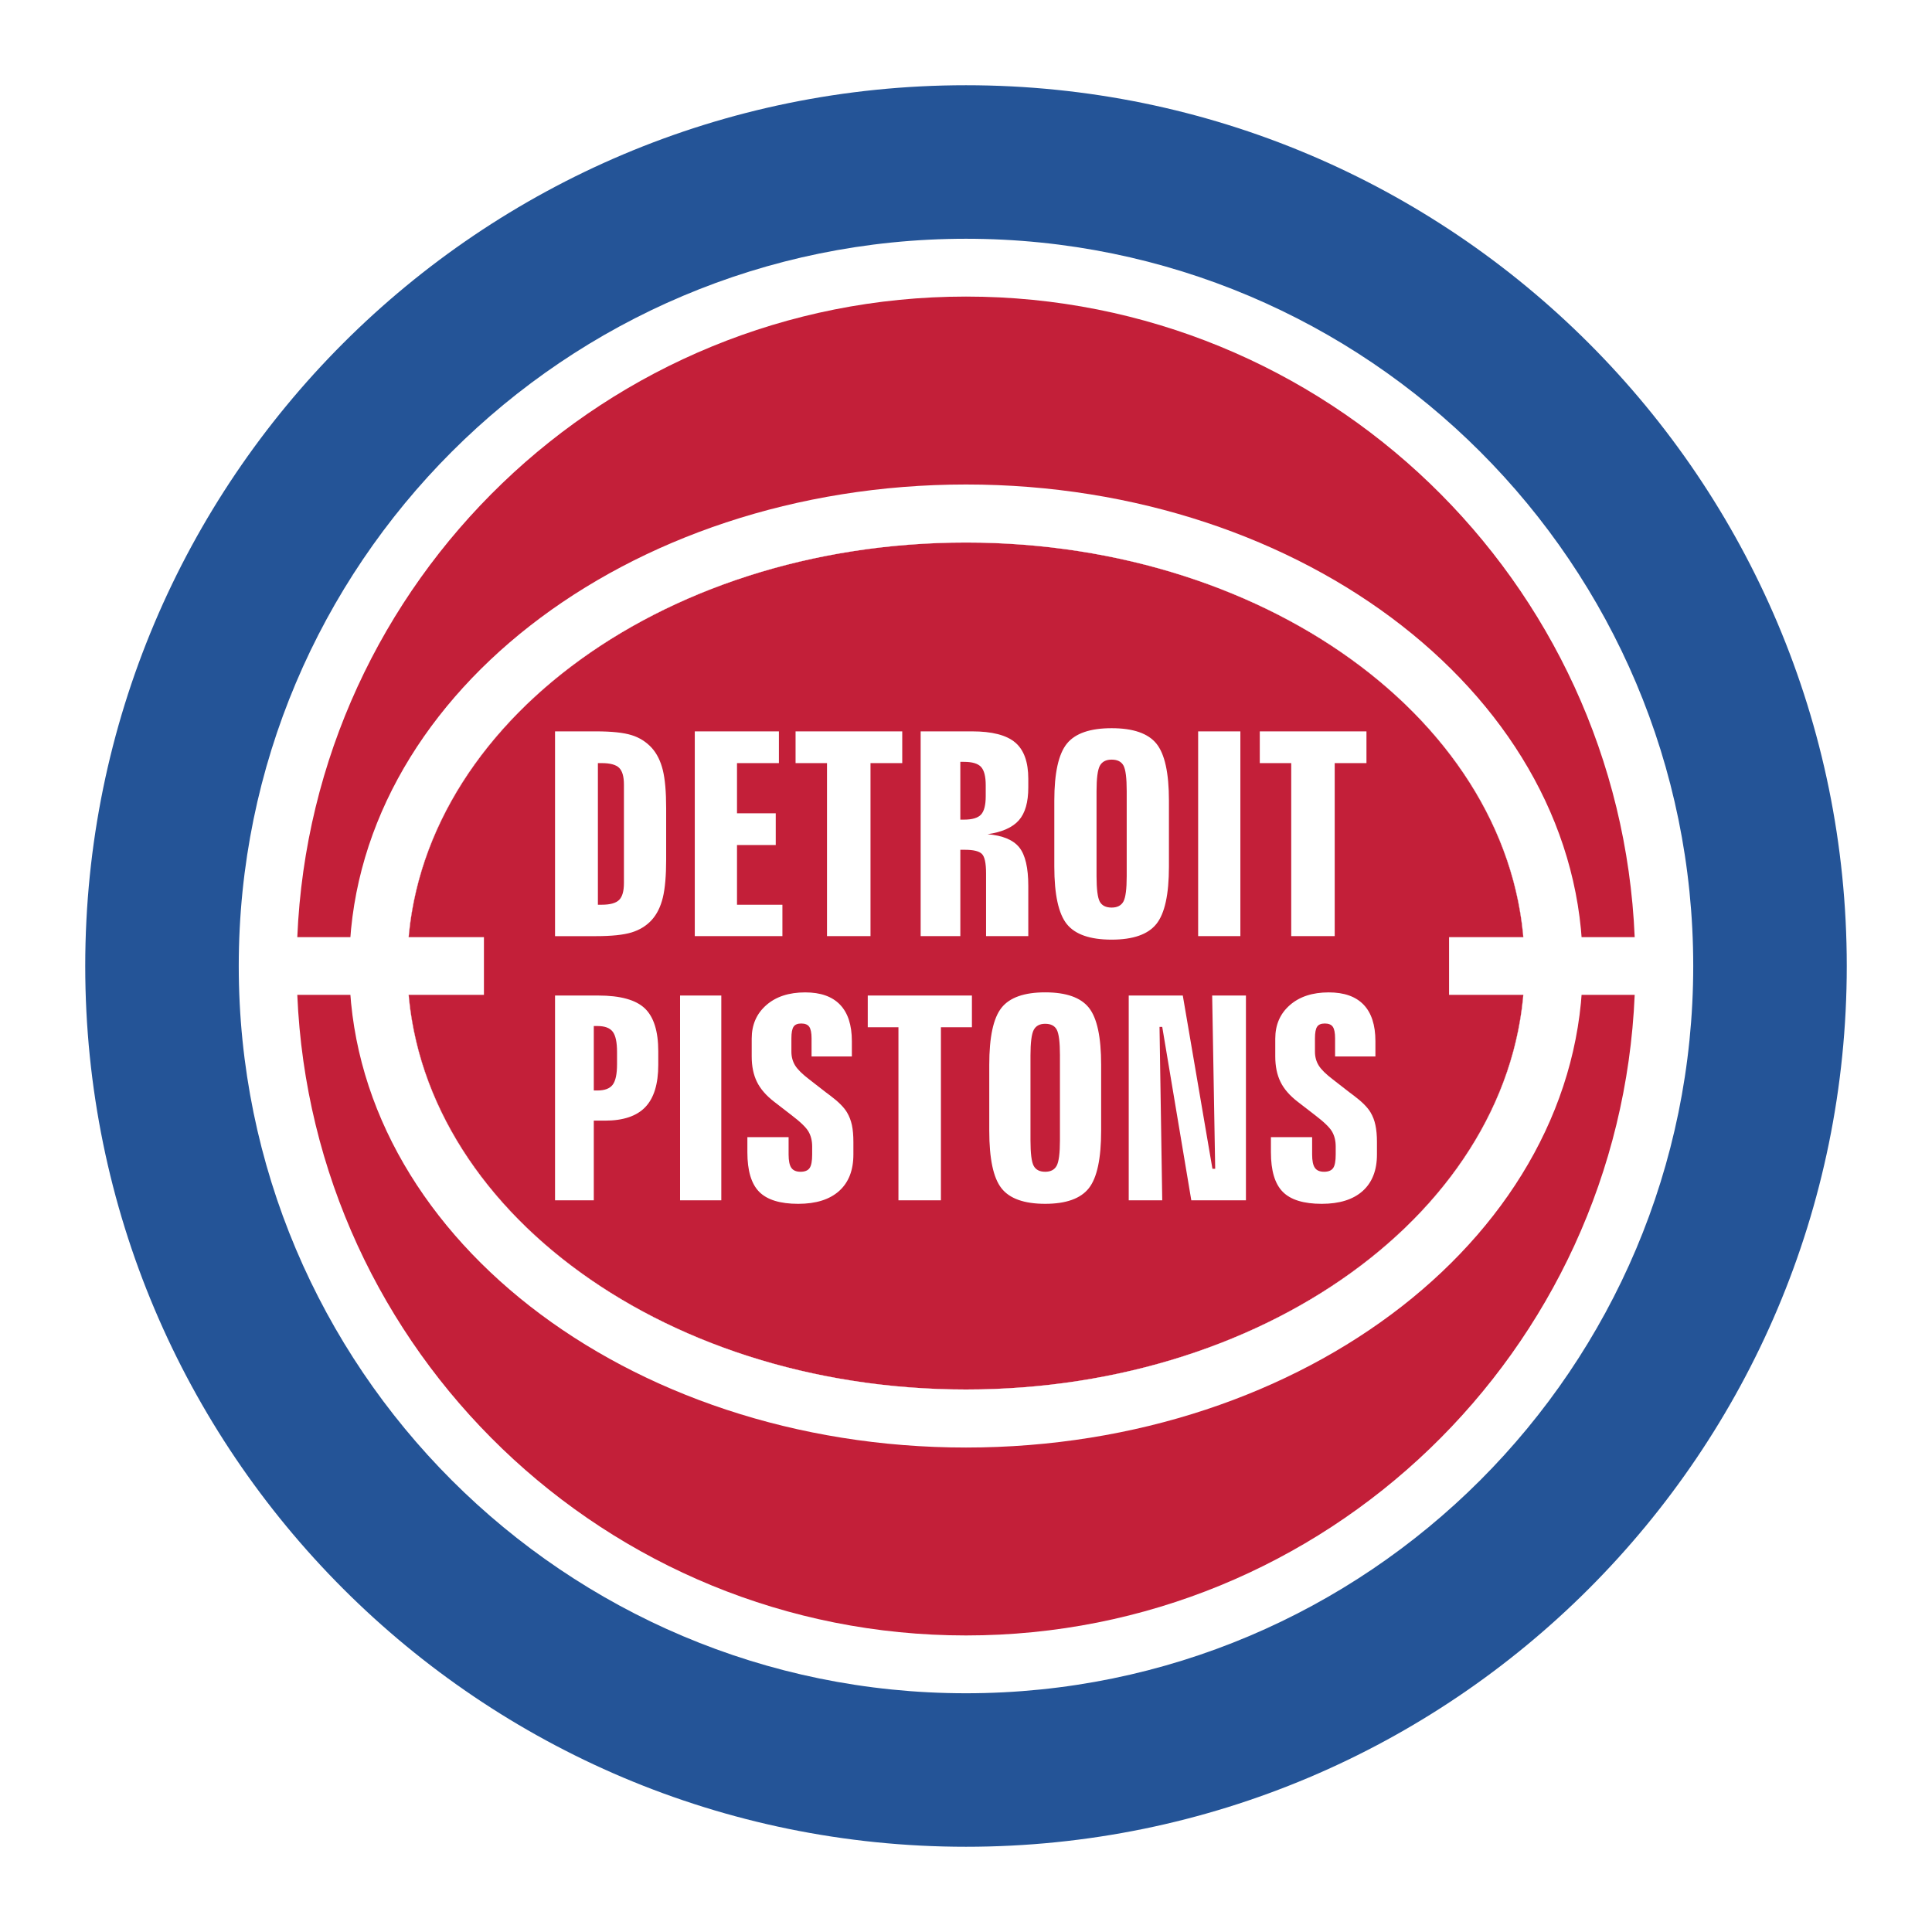
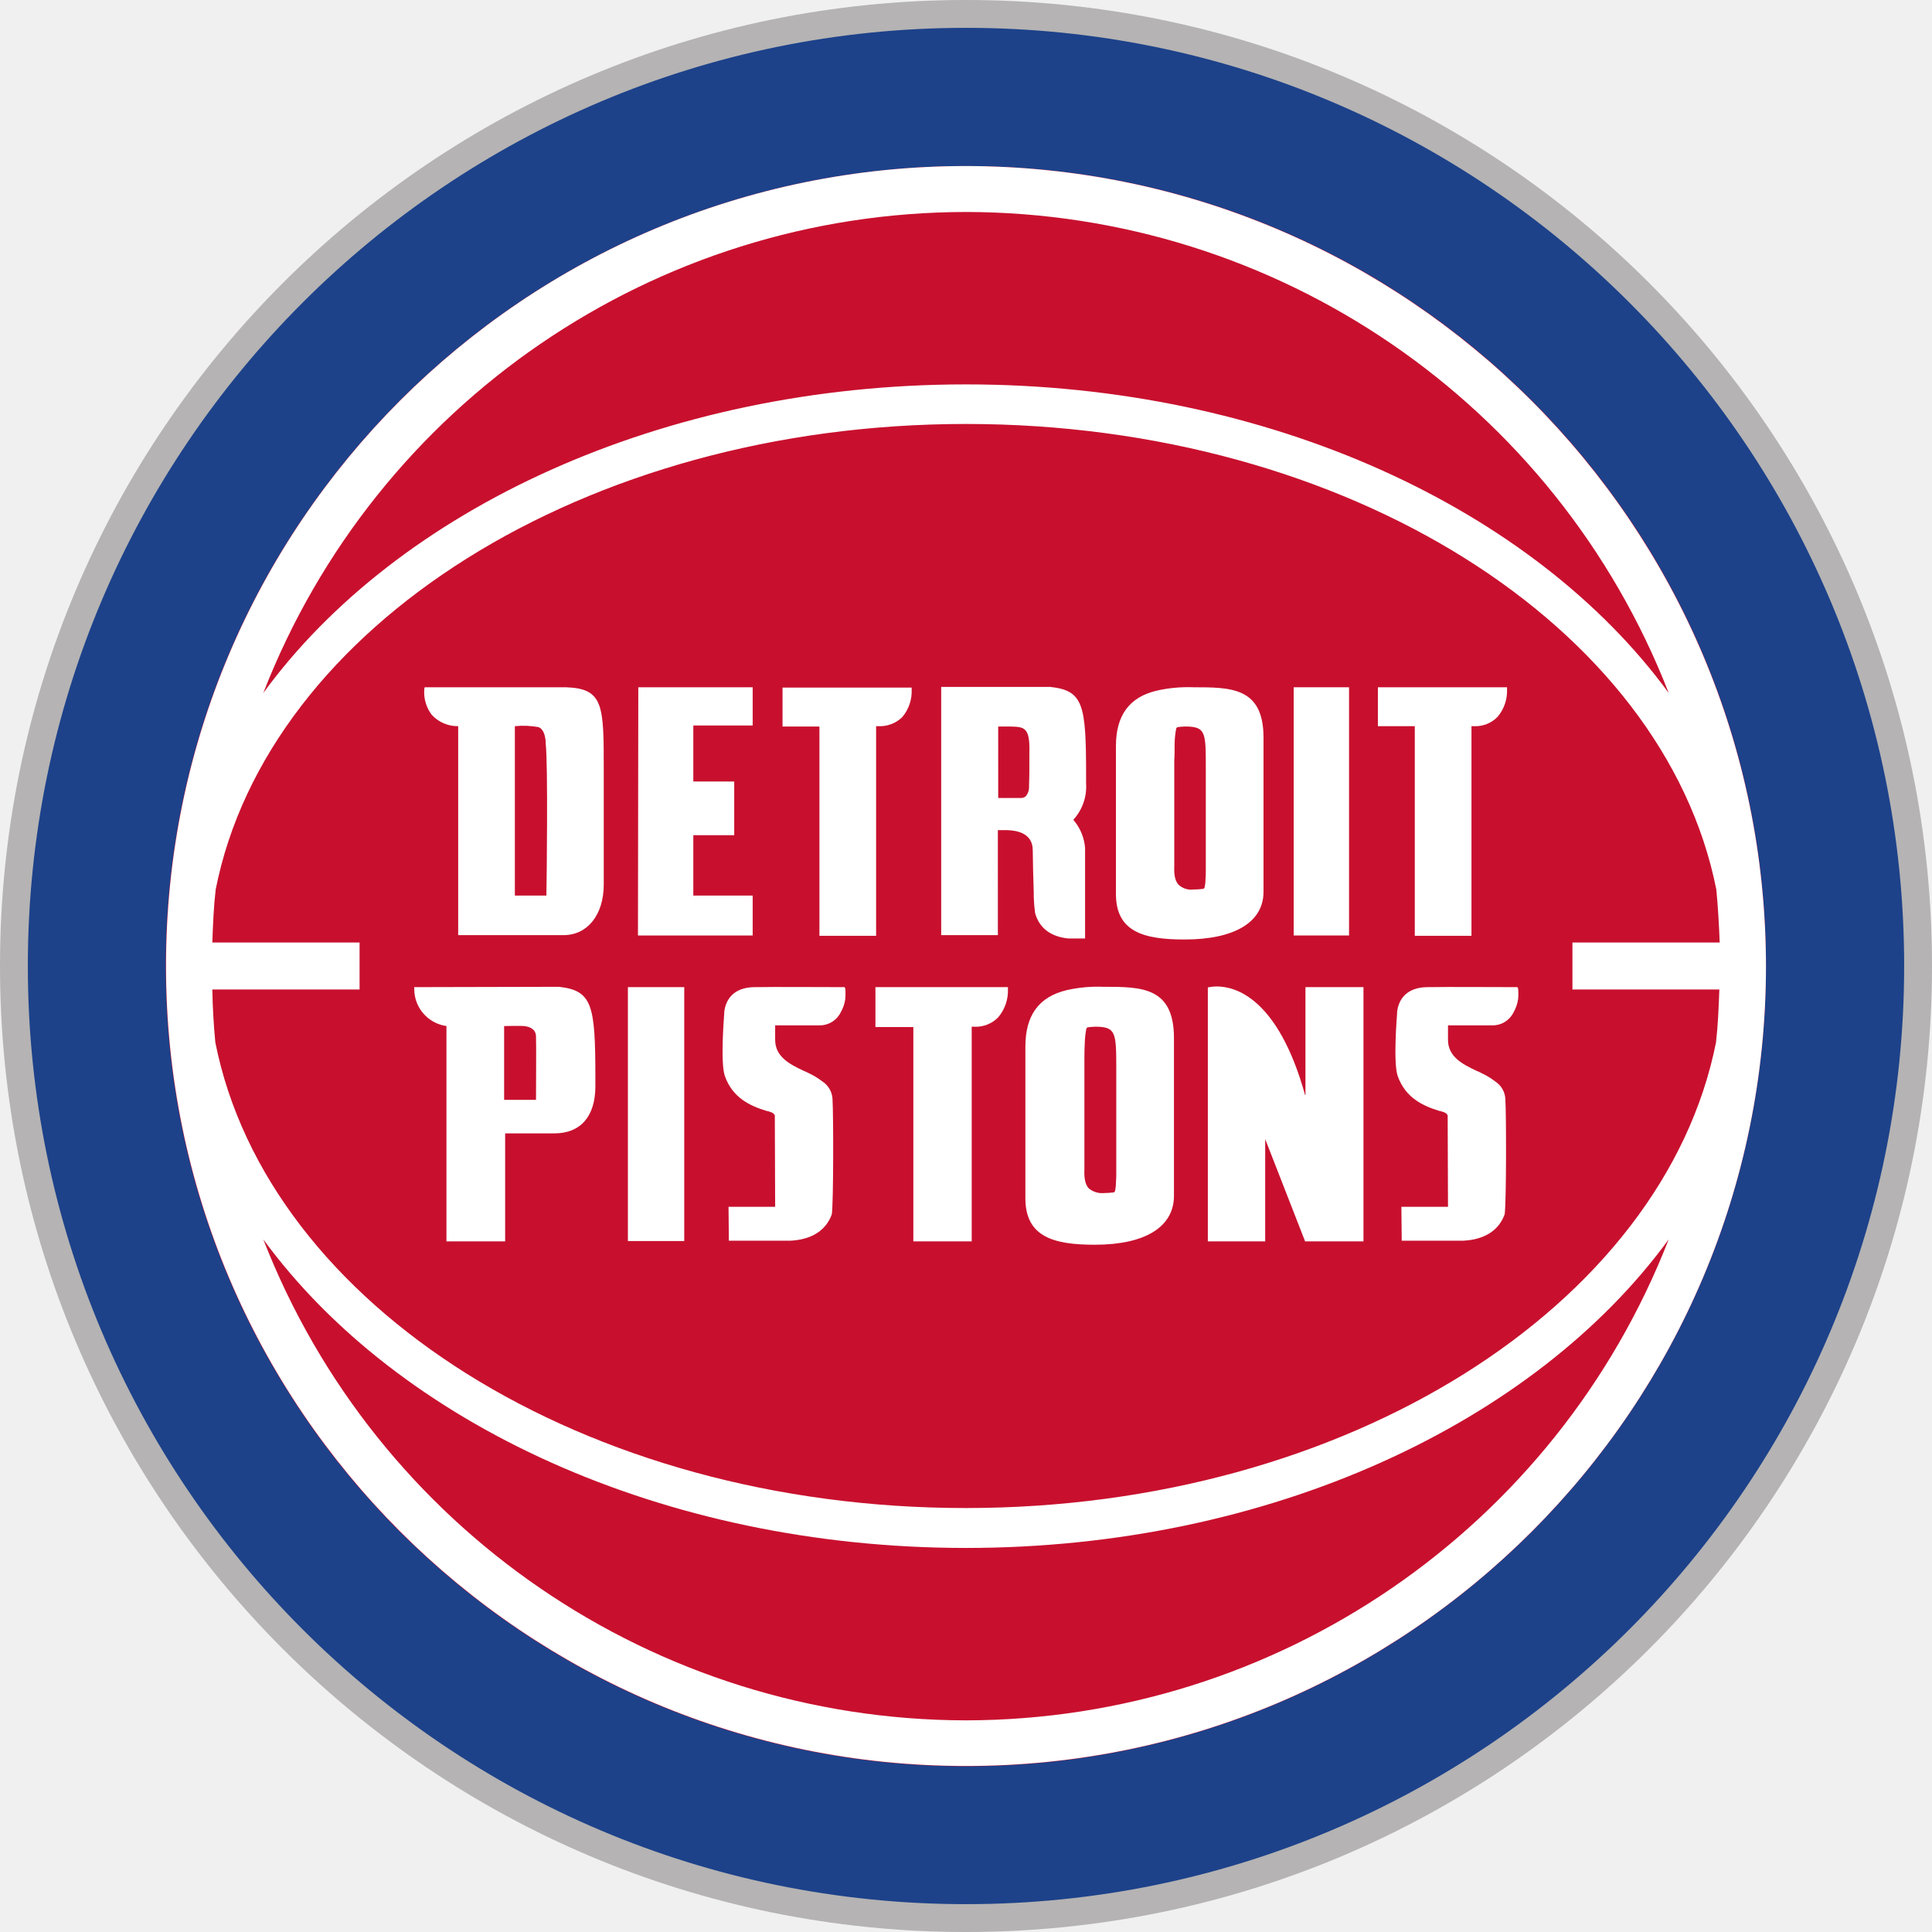
- <svg xmlns="http://www.w3.org/2000/svg" width="2500" height="2500" viewBox="0 0 192.756 192.756">
-   <g fill-rule="evenodd" clip-rule="evenodd">
-     <path fill="#fff" d="M0 0h192.756v192.756H0V0z" />
-     <path d="M184.252 96.378c0 48.53-39.344 87.874-87.875 87.874-48.532 0-87.873-39.344-87.873-87.874 0-48.532 39.341-87.874 87.873-87.874 48.531 0 87.875 39.342 87.875 87.874z" fill="#245497" />
-     <path d="M96.377 23.821c-40.073 0-72.557 32.484-72.557 72.557 0 40.071 32.484 72.559 72.557 72.559 40.072 0 72.557-32.487 72.557-72.559 0-40.073-32.485-72.557-72.557-72.557z" fill="#fff" />
-     <path d="M96.377 138.63c-29.506 0-53.643-17.385-55.596-39.375h-11.12c1.508 35.551 30.794 63.914 66.716 63.914s65.209-28.363 66.717-63.914h-11.119c-1.954 21.99-26.092 39.375-55.598 39.375zM96.377 54.129c29.506 0 53.645 17.382 55.598 39.373h11.119c-1.508-35.55-30.795-63.913-66.717-63.913S31.169 57.951 29.661 93.501h11.12c1.953-21.99 26.09-39.372 55.596-39.372z" fill="#c31f39" />
-     <path d="M96.377 138.63c29.506 0 53.645-17.385 55.598-39.375h-7.402v-5.753h7.402c-1.953-21.991-26.092-39.373-55.598-39.373S42.734 71.511 40.781 93.502h7.501v5.753h-7.501c1.953 21.99 26.09 39.375 55.596 39.375z" fill="#c31f39" />
-     <path d="M96.377 48.338c-33.927 0-61.53 21.552-61.53 48.04 0 26.49 27.603 48.043 61.53 48.043 33.93 0 61.531-21.553 61.531-48.043 0-26.488-27.601-48.04-61.531-48.04zm0 90.292c-30.783 0-55.739-18.917-55.739-42.252 0-23.333 24.956-42.249 55.739-42.249 30.785 0 55.74 18.916 55.74 42.249 0 23.335-24.955 42.252-55.74 42.252z" fill="#fff" />
-     <path d="M55.375 72.968h4.069c1.583 0 2.778.126 3.579.38a4.48 4.48 0 0 1 2.004 1.269c.515.575.882 1.315 1.104 2.22.222.906.332 2.172.332 3.799v5.111c0 1.625-.11 2.893-.332 3.807-.222.913-.589 1.655-1.104 2.227-.526.581-1.196.996-2.011 1.247-.814.249-2.005.372-3.571.372h-4.069V72.968h-.001zm4.277 3.168v14.129h.382c.839 0 1.418-.162 1.738-.479.319-.319.478-.879.478-1.682v-9.821c0-.804-.159-1.362-.478-1.676-.32-.314-.899-.471-1.738-.471h-.382zM69.318 72.968h8.394v3.168h-4.181v5.005h3.865v3.168h-3.865v5.956h4.53v3.134h-8.743V72.968zM79.374 72.968h10.643v3.168H86.85v17.263h-4.34V76.136h-3.136v-3.168zM91.853 72.968h5.117c2.003 0 3.441.369 4.312 1.107.877.738 1.311 1.949 1.311 3.627v.862c0 1.471-.312 2.565-.941 3.277-.629.713-1.67 1.176-3.121 1.389 1.51.129 2.561.567 3.16 1.314.602.749.902 2.031.902 3.848v5.007H98.38v-6.266c0-1.023-.141-1.67-.42-1.941-.281-.274-.846-.409-1.693-.409h-.454v8.616h-3.959V72.968h-.001zm3.959 3.042v5.764h.372c.818 0 1.384-.168 1.695-.506s.467-.946.467-1.827v-1.099c0-.879-.156-1.488-.467-1.825-.311-.339-.877-.507-1.695-.507h-.372zM116.625 79.877v6.582c0 2.778-.416 4.686-1.256 5.728-.834 1.041-2.322 1.561-4.461 1.561-2.146 0-3.635-.515-4.467-1.546-.832-1.033-1.252-2.946-1.252-5.742v-6.582c0-2.761.42-4.653 1.252-5.682s2.32-1.544 4.467-1.544c2.145 0 3.639.515 4.469 1.544.832 1.028 1.248 2.92 1.248 5.681zm-4.213-.929c0-1.323-.107-2.179-.324-2.572-.215-.392-.609-.588-1.18-.588-.559 0-.951.202-1.174.608-.221.408-.332 1.257-.332 2.552v8.454c0 1.313.111 2.166.324 2.558.219.393.611.589 1.182.589.562 0 .953-.201 1.176-.603.219-.402.328-1.248.328-2.543v-8.455zM119.539 72.968h4.213v20.431h-4.213V72.968zM125.689 72.968h10.643v3.168h-3.168v17.263h-4.338V76.136h-3.137v-3.168zM55.375 99.324h4.307c2.197 0 3.744.425 4.645 1.276.897.85 1.349 2.28 1.349 4.296v1.337c0 1.913-.431 3.32-1.291 4.219-.862.902-2.202 1.354-4.024 1.354h-1.118v7.951h-3.867V99.324h-.001zm3.868 3.042v6.432h.359c.728 0 1.237-.191 1.527-.575.288-.381.433-1.062.433-2.044v-1.228c0-.975-.145-1.646-.433-2.021-.29-.378-.8-.563-1.527-.563h-.359v-.001zM67.85 99.324h4.115v20.433H67.85V99.324zM84.99 103.871v1.535h-4.02v-1.813c0-.545-.079-.93-.231-1.152-.153-.216-.418-.326-.797-.326-.369 0-.624.104-.768.323-.145.214-.216.603-.216 1.155v1.329c0 .518.125.976.371 1.376.248.404.722.871 1.423 1.405l1.679 1.304c.091.063.228.166.408.305.812.609 1.369 1.168 1.667 1.674.227.381.389.802.49 1.269.099.468.147 1.023.147 1.683v1.244c0 1.578-.475 2.795-1.426 3.646-.952.851-2.312 1.278-4.079 1.278-1.802 0-3.101-.4-3.89-1.195-.79-.797-1.182-2.11-1.182-3.952v-1.505h4.113v1.728c0 .625.09 1.068.271 1.329.181.261.485.396.918.396.432 0 .734-.124.904-.367.172-.241.258-.696.258-1.358v-.789c0-.575-.12-1.068-.362-1.488-.238-.421-.811-.971-1.71-1.655l-1.702-1.315c-.806-.617-1.384-1.282-1.734-1.992-.35-.712-.524-1.555-.524-2.534v-1.785c0-1.382.485-2.494 1.454-3.342.969-.849 2.262-1.271 3.885-1.271 1.533 0 2.691.409 3.476 1.228.784.817 1.177 2.028 1.177 3.632zM86.576 99.324h10.393v3.167h-3.093v17.266h-4.238v-17.266h-3.062v-3.167zM109.861 106.23v6.586c0 2.774-.406 4.684-1.223 5.726-.82 1.041-2.27 1.563-4.361 1.563s-3.547-.519-4.357-1.549c-.816-1.033-1.221-2.944-1.221-5.74v-6.586c0-2.76.404-4.652 1.221-5.683.811-1.025 2.266-1.54 4.357-1.54 2.1 0 3.553.515 4.365 1.54.817 1.031 1.219 2.924 1.219 5.683zm-4.109-.924c0-1.324-.107-2.18-.32-2.576-.209-.392-.594-.587-1.154-.587-.543 0-.924.203-1.143.611-.213.405-.324 1.257-.324 2.552v8.452c0 1.312.107 2.168.32 2.558.211.393.594.591 1.146.591s.934-.202 1.15-.605c.213-.4.324-1.248.324-2.543v-8.453h.001zM112.613 99.324h5.395l2.957 17.286h.275l-.302-17.286h3.369v20.433h-5.45l-2.9-17.303h-.271l.271 17.303h-3.344V99.324zM137.225 103.871v1.535h-4.023v-1.813c0-.545-.076-.93-.229-1.152-.15-.216-.416-.326-.793-.326-.373 0-.627.104-.771.323-.145.214-.215.603-.215 1.155v1.329c0 .518.123.976.371 1.376.248.404.721.871 1.424 1.405l1.678 1.304c.09.063.225.166.408.305.811.609 1.369 1.168 1.666 1.674.227.381.389.802.486 1.269.1.468.152 1.023.152 1.683v1.244c0 1.578-.477 2.795-1.426 3.646-.953.851-2.312 1.278-4.082 1.278-1.803 0-3.102-.4-3.887-1.195-.791-.797-1.184-2.11-1.184-3.952v-1.505h4.111v1.728c0 .625.09 1.068.273 1.329.178.261.482.396.918.396.432 0 .732-.124.904-.367.172-.241.258-.696.258-1.358v-.789c0-.575-.121-1.068-.361-1.488-.242-.421-.812-.971-1.711-1.655l-1.703-1.315c-.807-.617-1.385-1.282-1.732-1.992-.35-.712-.523-1.555-.523-2.534v-1.785c0-1.382.482-2.494 1.453-3.342.969-.849 2.264-1.271 3.883-1.271 1.537 0 2.693.409 3.479 1.228.781.817 1.176 2.028 1.176 3.632z" fill="#fff" />
-   </g>
+ <svg xmlns="http://www.w3.org/2000/svg" height="283.77" width="283.77" version="1.1" viewBox="0 0 283.77 283.77">
+   <path d="M283.77,141.885A141.885,141.885,0,1,1,141.885,0,141.859,141.859,0,0,1,283.77,141.885" fill="#b5b3b3" />
+   <path d="M279.681,141.885A137.796,137.796,0,1,1,141.885,4.089,137.78,137.78,0,0,1,279.681,141.885" fill="#1d428a" />
+   <path d="M259.384,141.885a117.523,117.523,0,1,1-117.548-117.499,117.511,117.511,0,0,1,117.548,117.499" fill="#c8102e" />
+   <path d="M141.885,24.387A117.499,117.499,0,1,0,259.384,141.885,117.638,117.638,0,0,0,141.885,24.387m-110.7,120.947H52.813v-6.897H31.185c.099-2.611.197-5.222.493-7.784,7.636-38.575,54.143-68.381,110.207-68.381s102.522,29.756,110.207,68.381c.246,2.562.394,5.173.493,7.784H230.958v6.897h21.578c-.099,2.611-.197,5.222-.493,7.784-7.685,38.575-54.143,68.381-110.207,68.381S39.314,191.742,31.629,153.118c-.246-2.562-.394-5.124-.443-7.784m110.7-114.198a110.917,110.917,0,0,1,103.212,70.647C225.391,74.835,186.52,56.459,141.885,56.459S58.331,74.835,38.674,101.783a110.867,110.867,0,0,1,103.212-70.647m0,221.548a110.917,110.917,0,0,1-103.212-70.647c19.706,26.948,58.577,45.324,103.212,45.324s83.555-18.376,103.212-45.324a110.967,110.967,0,0,1-103.212,70.647" fill="#fff" />
+   <polygon points="92.225 182.283 100.502 182.283 100.502 144.989 92.225 144.989 92.225 182.283" fill="#fff" />
+   <path d="M124.051,144.989h-.246c-2.315,0-10.838-.049-12.464,0h-.443c-2.513,0-4.089,1.182-4.483,3.35a5.073,5.073,0,0,0-.049.64c0,.099-.591,7.094.099,9.065,1.133,3.202,3.695,4.385,6.109,5.124.099,0,.148.049.246.049l.443.148a.991.991,0,0,1,.542.443l.049,13.45h-6.848l.049,4.976H116.07c3.153-.148,5.271-1.527,6.109-3.892.246-1.823.246-14.336.099-16.947a3.278,3.278,0,0,0-1.429-2.513,12.381,12.381,0,0,0-1.33-.887c-.493-.246-1.035-.542-1.527-.739-1.971-.936-4.138-2.02-4.138-4.532v-2.118h6.503a3.42,3.42,0,0,0,3.104-1.872,5.493,5.493,0,0,0,.69-1.971,8.352,8.352,0,0,0,0-1.577Z" fill="#fff" />
+   <path d="M162.035,144.94a20.544,20.544,0,0,0-5.37.493c-4.089.985-6.06,3.695-6.06,8.326v22.219c0,5.666,4.089,6.848,10.198,6.848,7.39,0,11.627-2.611,11.627-7.193V152.477c0-7.538-4.779-7.538-10.395-7.538m-2.71,8.424a12.773,12.773,0,0,1,.246-2.315l.148-.148a8.825,8.825,0,0,1,1.182-.099h.148c2.808.049,2.907.887,2.907,5.961v15.568a13.375,13.375,0,0,1-.049,1.379,5.371,5.371,0,0,1-.148,1.281l-.148.148c-.493.049-.985.099-1.478.099a3.058,3.058,0,0,1-2.217-.69c-.64-.69-.69-1.823-.64-3.153v-15.765c0,.099,0-1.675.049-2.266" fill="#fff" />
+   <path d="M191.693,160.852c-3.991-14.386-10.346-15.962-12.957-15.962a6.41,6.41,0,0,0-1.133.099l-.197.049v37.294h8.424v-15.026l5.863,15.026H200.265V144.989h-8.523V160.852Z" fill="#fff" />
+   <path d="M82.077,144.94l-20.987.049h-.246v.246a5.48,5.48,0,0,0,4.73,5.468v31.629h8.621V166.469h7.242c3.843,0,6.01-2.513,6.01-6.897v-1.33c0-10.641-.443-12.76-5.37-13.302m-3.35,16.603H74.046V150.704s2.562-.049,2.907,0c.936.099,1.774.493,1.774,1.577.049.345,0,9.262,0,9.262" fill="#fff" />
+   <path d="M148.043,144.989H128.583v5.863h5.567v31.481h8.572v-31.53h.296a4.608,4.608,0,0,0,3.596-1.379,6.048,6.048,0,0,0,1.429-4.188Z" fill="#fff" />
+   <path d="M222.878,144.989h-.246c-2.315,0-10.838-.049-12.464,0h-.443c-2.513,0-4.089,1.182-4.483,3.35a5.073,5.073,0,0,0-.049.64c0,.099-.591,7.094.099,9.065,1.133,3.202,3.695,4.385,6.109,5.124.099,0,.148.049.246.049l.443.148a.991.991,0,0,1,.542.443l.049,13.45h-6.848l.049,4.976H214.897c3.153-.148,5.271-1.527,6.109-3.892.246-1.823.246-14.336.099-16.947a3.278,3.278,0,0,0-1.429-2.513,12.379,12.379,0,0,0-1.33-.887c-.493-.246-1.035-.542-1.527-.739-1.971-.936-4.138-2.02-4.138-4.532v-2.118h6.503a3.42,3.42,0,0,0,3.104-1.872,5.493,5.493,0,0,0,.69-1.971,8.352,8.352,0,0,0,0-1.577Z" fill="#fff" />
+   <path d="M146.565,121.933h1.429c1.379.049,3.695.443,3.695,2.956,0,1.182.099,4.927.148,6.306v.542a21.812,21.812,0,0,0,.197,2.365c.591,2.168,2.266,3.498,4.927,3.744h2.414V124.544a7.19,7.19,0,0,0-1.527-3.892l-.197-.246a7.193,7.193,0,0,0,1.872-5.321v-1.281c0-10.297-.394-12.366-5.222-12.908H138.24v36.457h8.326Zm.049-15.223h1.675c2.168.049,3.005.049,2.907,3.892,0,3.054,0,3.252-.049,4.779v.296a2.078,2.078,0,0,1-.443,1.232.973.973,0,0,1-.69.296h-3.399Z" fill="#fff" />
+   <polygon points="198.147 100.945 190.018 100.945 190.018 137.402 198.147 137.402 198.147 100.945" fill="#fff" />
+   <path d="M120.356,137.451h8.326V106.66h.296a4.718,4.718,0,0,0,3.547-1.33,5.908,5.908,0,0,0,1.379-4.089v-.246H114.937v5.715h5.419Z" fill="#fff" />
+   <path d="M207.803,137.451h8.326V106.66h.296a4.568,4.568,0,0,0,3.547-1.379,5.908,5.908,0,0,0,1.379-4.089v-.246h-18.967v5.715h5.419Z" fill="#fff" />
+   <polygon points="110.552 131.539 101.832 131.539 101.832 122.672 107.843 122.672 107.843 114.789 101.832 114.789 101.832 106.562 110.552 106.562 110.552 100.945 93.753 100.945 93.703 137.402 110.552 137.402 110.552 131.539" fill="#fff" />
+   <path d="M83.16,100.945H62.37l-.049.246a5.507,5.507,0,0,0,1.084,3.793,5.143,5.143,0,0,0,3.892,1.675v30.693H82.766c3.547,0,5.912-3.005,5.912-7.439V113.016c0-9.36,0-11.873-5.518-12.07m-2.907,30.594h-4.631V106.66a12.133,12.133,0,0,1,3.498.148c1.084.443,1.035,2.414,1.035,2.463.345,2.907.148,20.002.099,22.268" fill="#fff" />
+   <path d="M175.287,100.945a20.75,20.75,0,0,0-5.37.493c-4.04.936-6.01,3.646-6.01,8.129v21.726c0,5.567,4.04,6.7,10.099,6.7,7.341,0,11.577-2.562,11.577-6.996V108.335c0-7.39-4.779-7.39-10.297-7.39m-2.759,8.277a12.159,12.159,0,0,1,.246-2.266l.148-.148a8.174,8.174,0,0,1,1.182-.099h.148c2.808.049,2.857.887,2.857,5.863v15.272a12.005,12.005,0,0,1-.049,1.33,4.964,4.964,0,0,1-.148,1.232l-.148.148c-.493.049-.985.099-1.478.099a2.735,2.735,0,0,1-2.168-.69c-.64-.69-.69-1.774-.64-3.054V111.488c.049,0,.049-1.675.049-2.266" fill="#fff" />
</svg>
